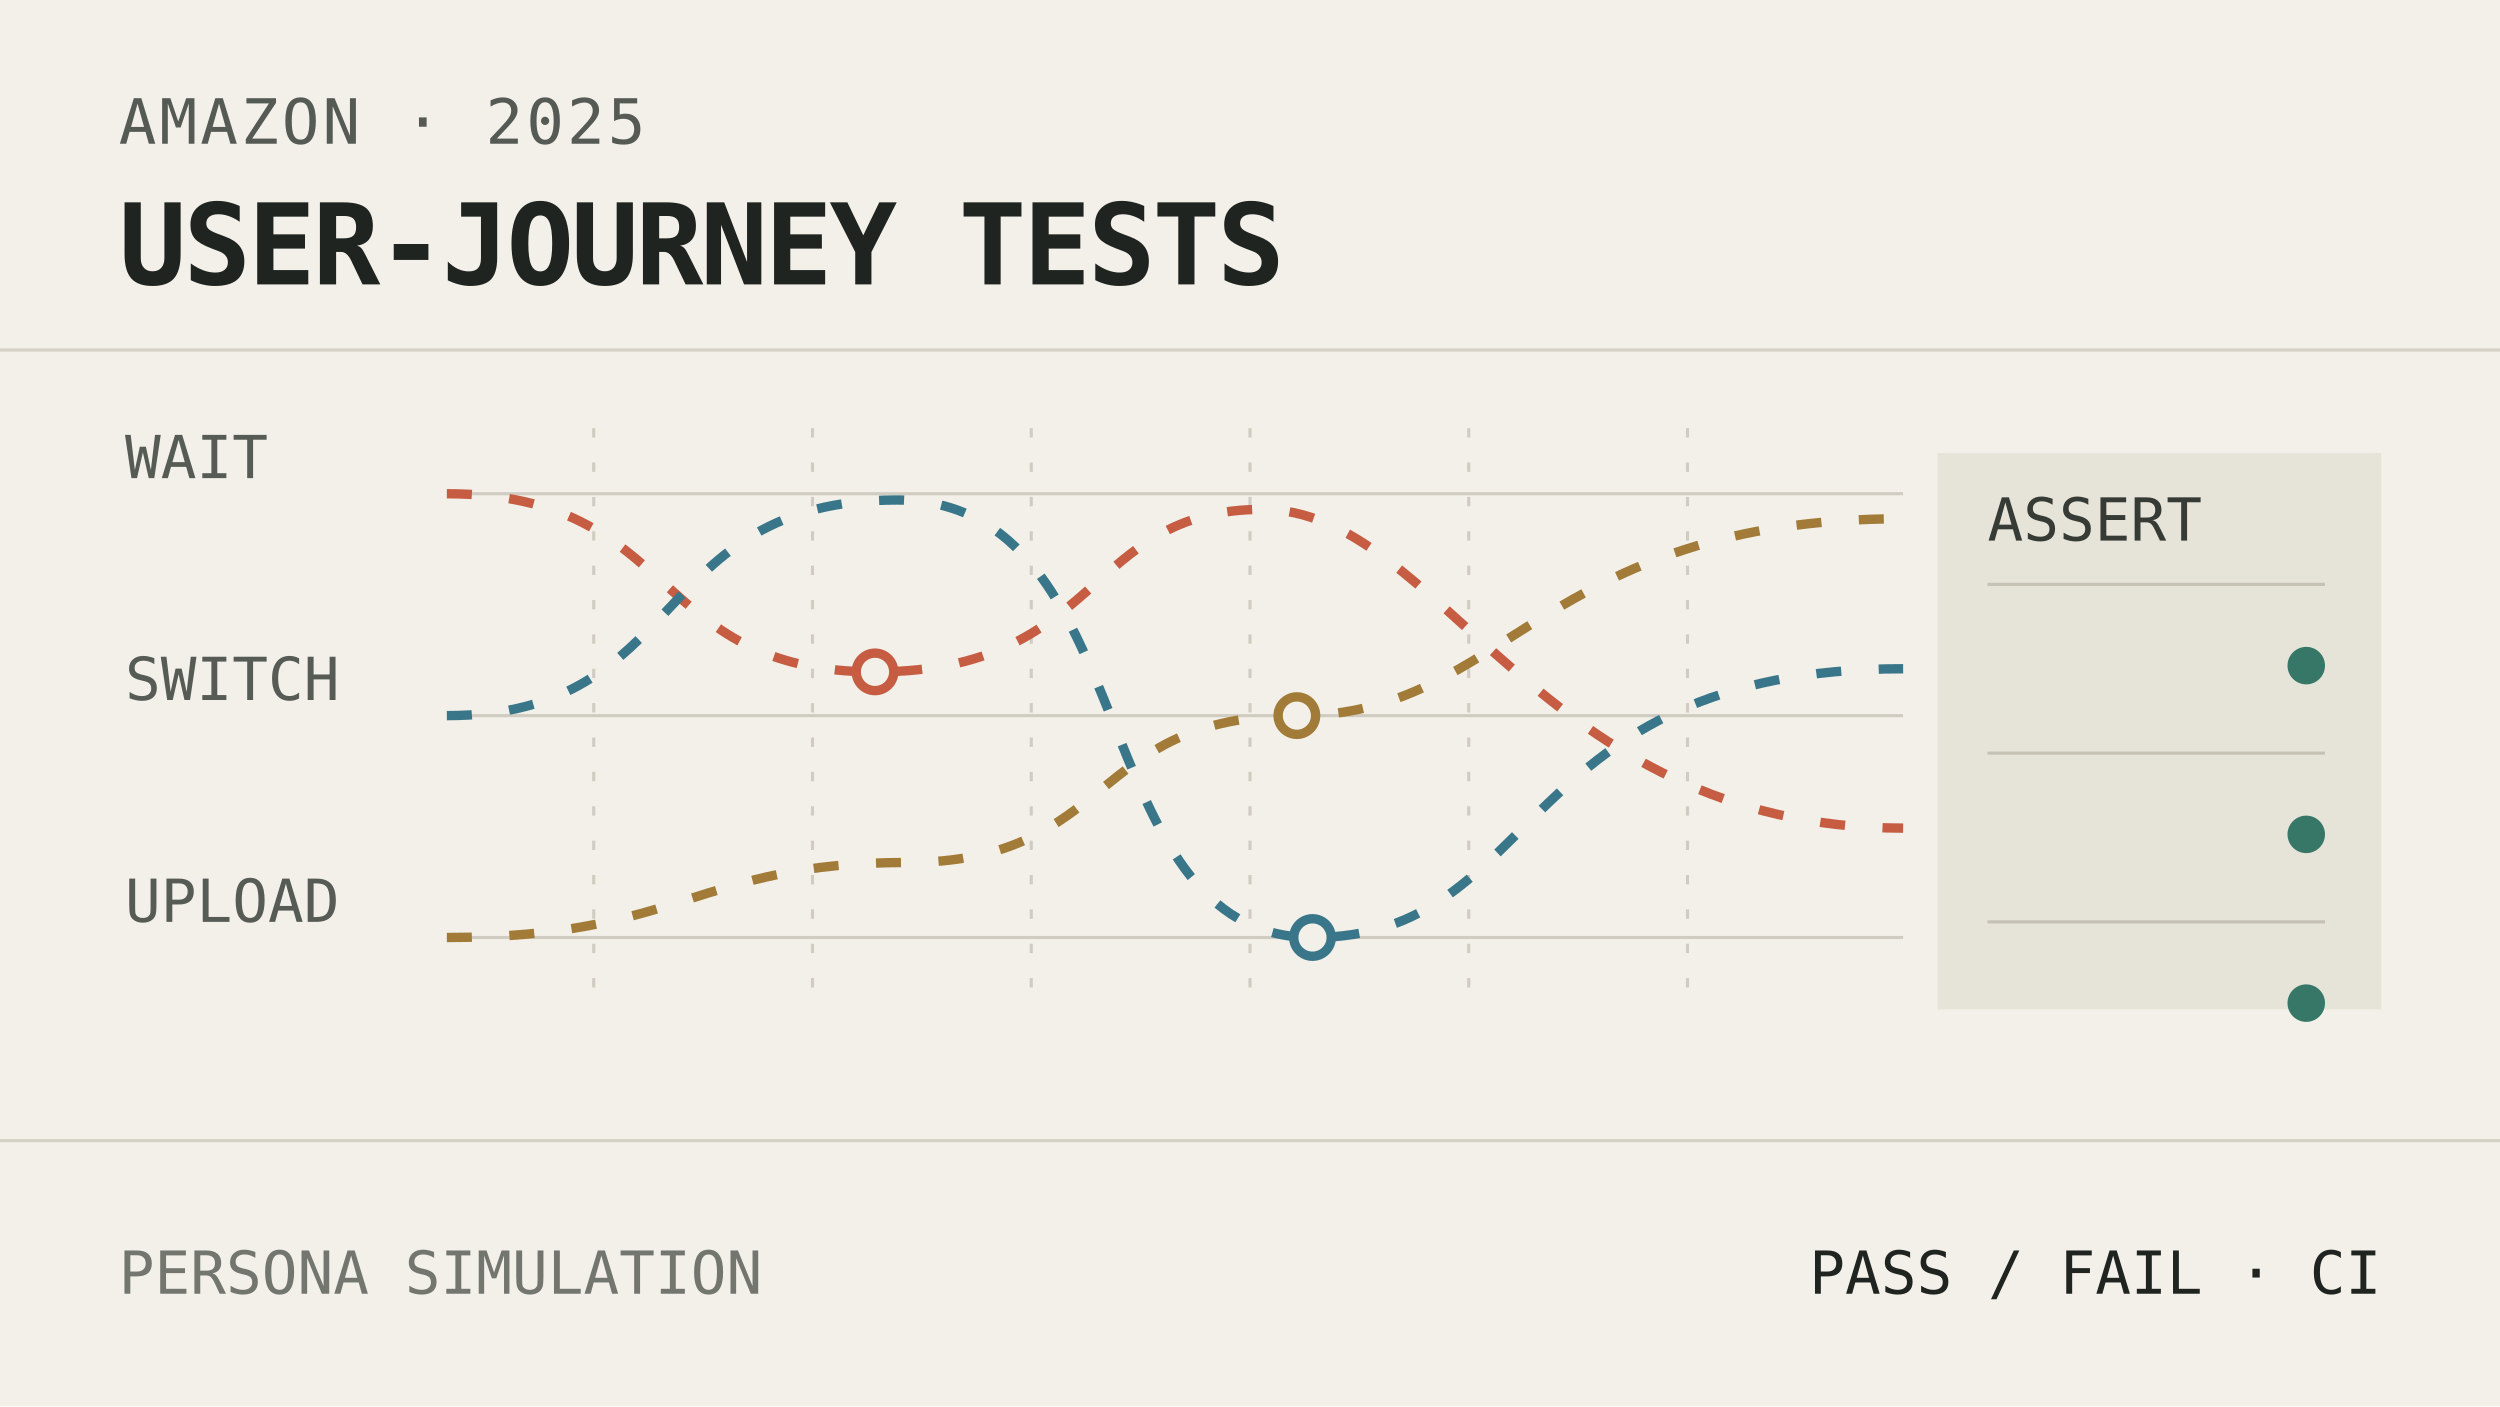
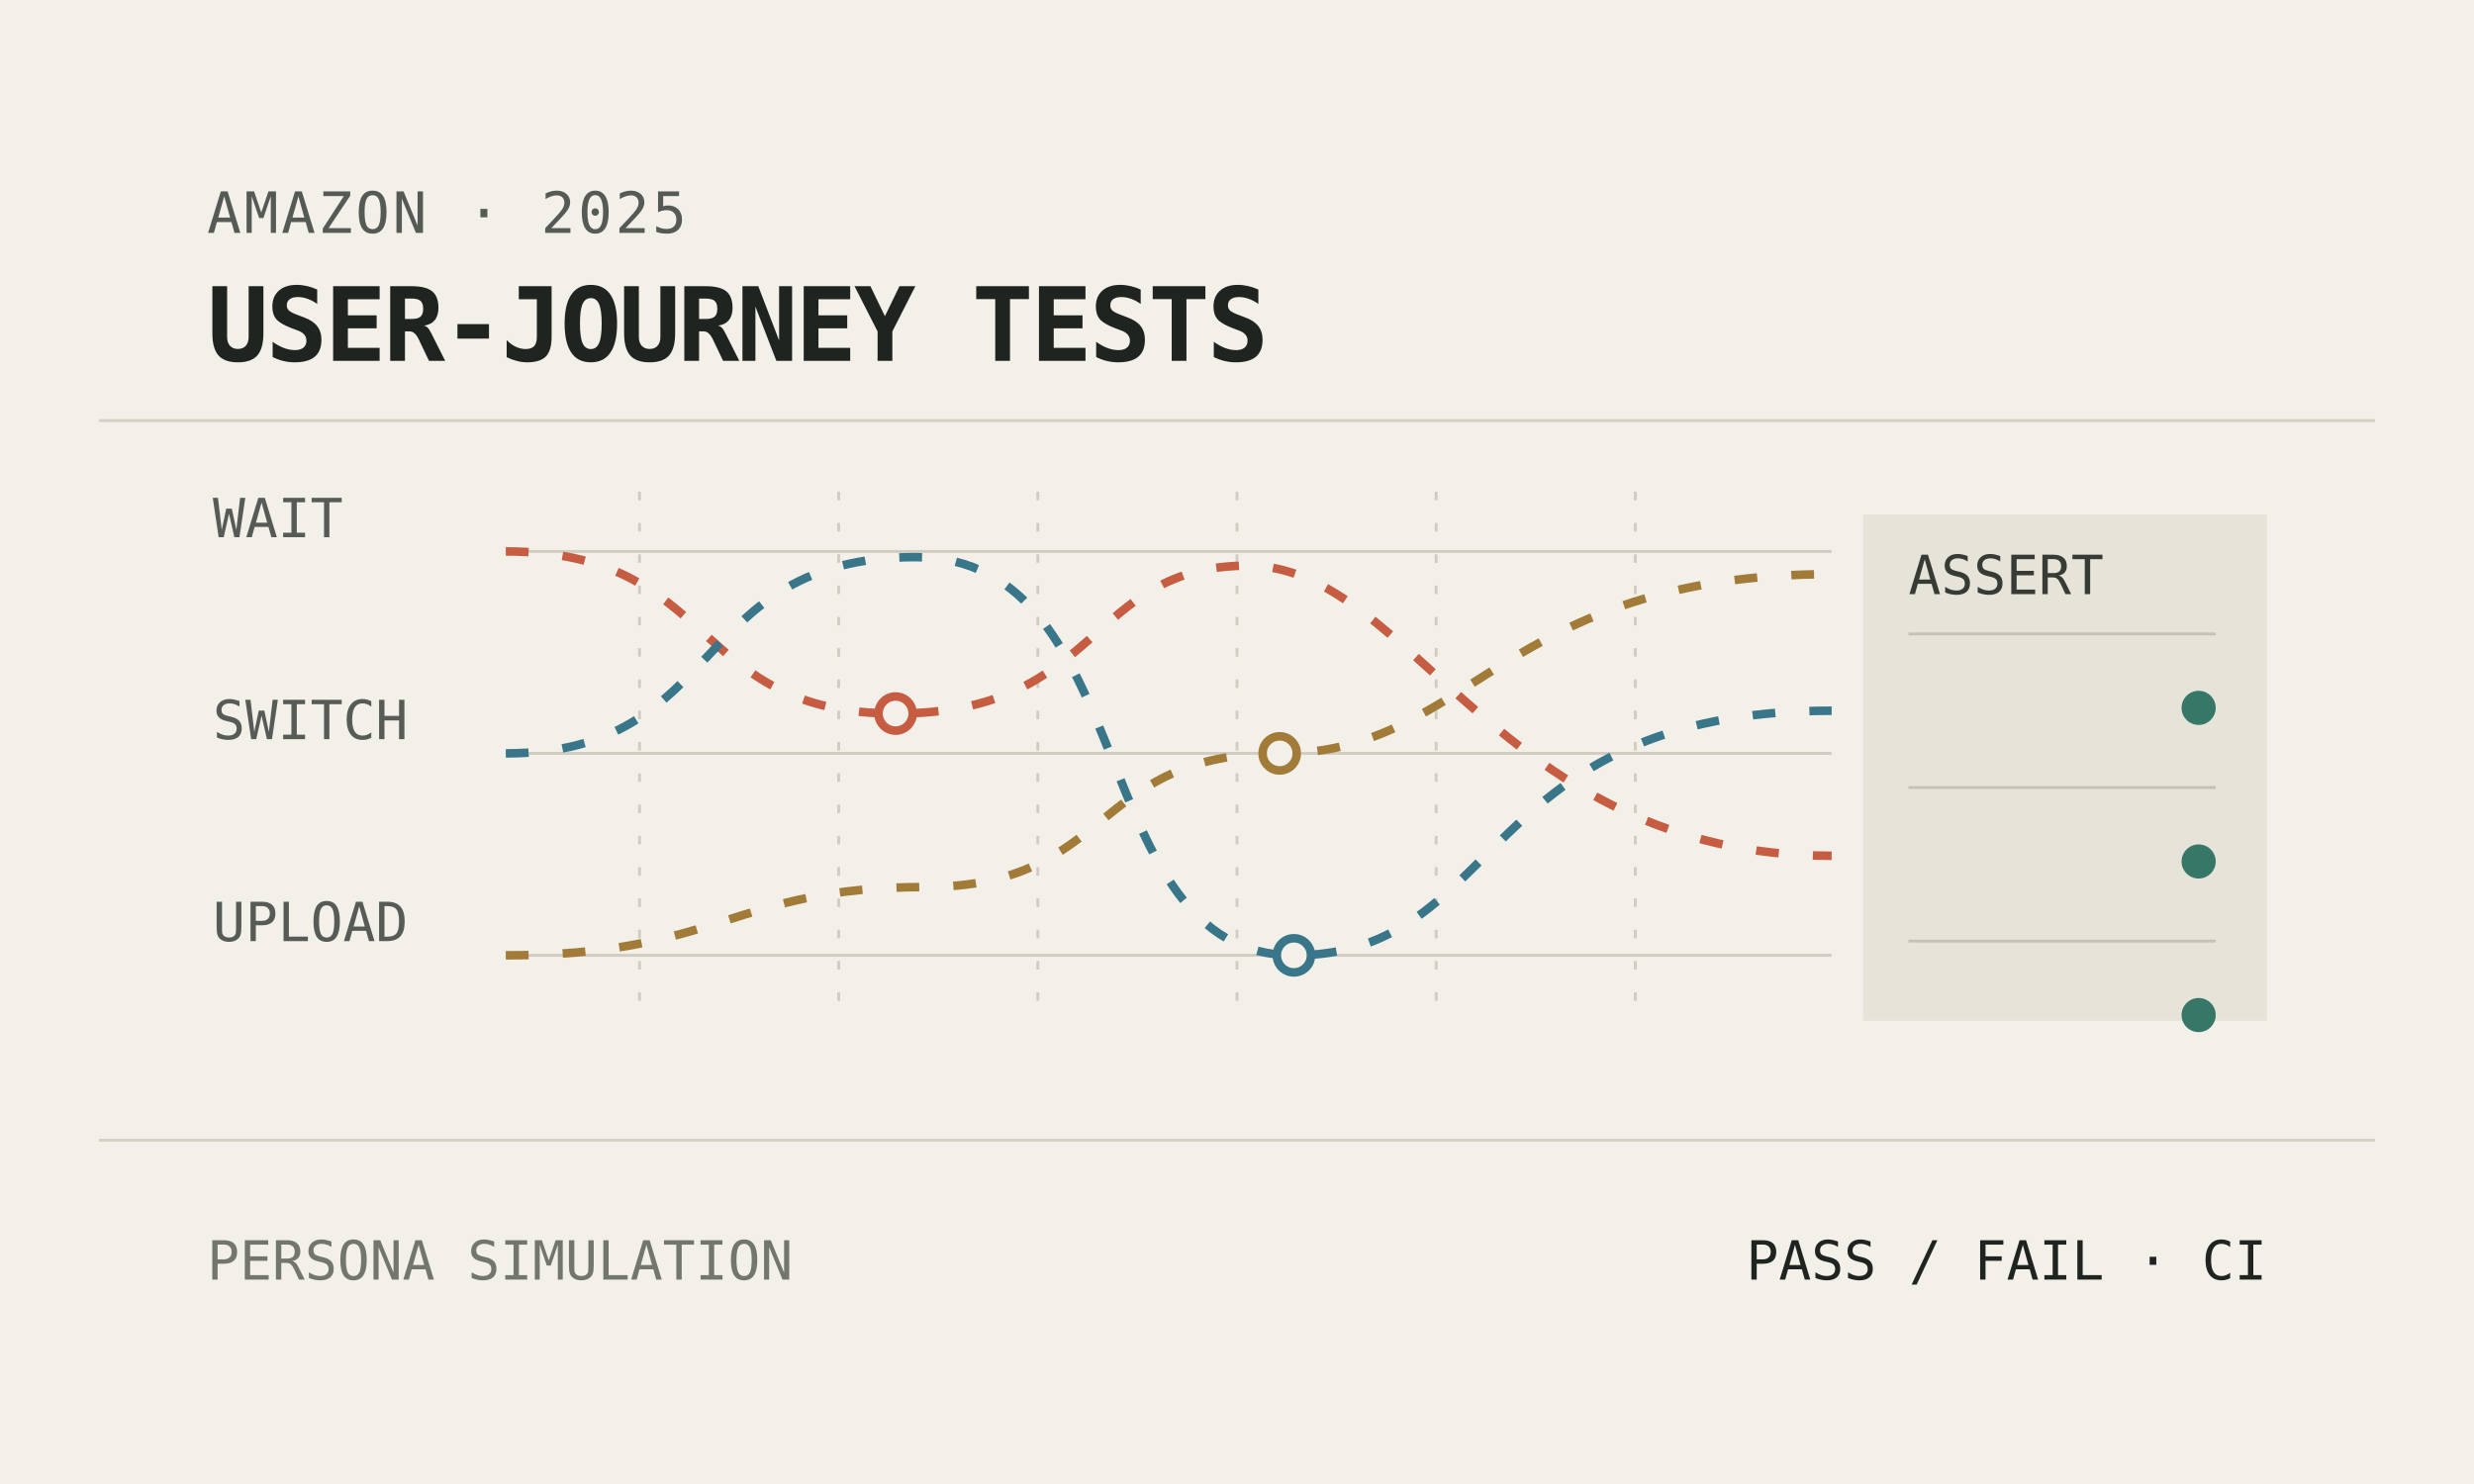
- <svg xmlns="http://www.w3.org/2000/svg" viewBox="0 0 800 450" role="img" aria-labelledby="t d">
+ <svg xmlns="http://www.w3.org/2000/svg" viewBox="0 0 800 480" role="img" aria-labelledby="t d">
  <style>text{font-family:ui-monospace,SFMono-Regular,Menlo,monospace}.trace{stroke-dasharray:8 12;animation:flow 4s linear infinite}.b{animation-delay:-1.3s}.c{animation-delay:-2.7s}@keyframes flow{to{stroke-dashoffset:-80}}@media(prefers-reduced-motion:reduce){*{animation:none!important}}</style>
-   <rect width="800" height="450" fill="#f2f0e9" />
-   <path d="M0 112H800M0 365H800" stroke="#d5d0c5" />
-   <text x="38" y="46" fill="#555a55" font-size="20" letter-spacing="1">AMAZON · 2025</text>
-   <text x="38" y="91" fill="#202421" font-size="36" font-weight="700" letter-spacing="-1">USER-JOURNEY TESTS</text>
-   <text x="40" y="153" fill="#565b55" font-size="19">WAIT</text>
-   <text x="40" y="224" fill="#565b55" font-size="19">SWITCH</text>
-   <text x="40" y="295" fill="#565b55" font-size="19">UPLOAD</text>
-   <g stroke="#d0ccc1" stroke-width="1">
-     <path d="M143 158H609M143 229H609M143 300H609" />
-     <path d="M190 137V321M260 137V321M330 137V321M400 137V321M470 137V321M540 137V321" stroke-dasharray="3 8" />
+   <rect width="800" height="480" fill="#f2f0e9" />
+   <g transform="translate(32 33) scale(0.92)">
+     <path d="M0 112H800M0 365H800" stroke="#d5d0c5" />
+     <text x="38" y="46" fill="#555a55" font-size="20" letter-spacing="1">AMAZON · 2025</text>
+     <text x="38" y="91" fill="#202421" font-size="36" font-weight="700" letter-spacing="-1">USER-JOURNEY TESTS</text>
+     <text x="40" y="153" fill="#565b55" font-size="19">WAIT</text>
+     <text x="40" y="224" fill="#565b55" font-size="19">SWITCH</text>
+     <text x="40" y="295" fill="#565b55" font-size="19">UPLOAD</text>
+     <g stroke="#d0ccc1" stroke-width="1">
+       <path d="M143 158H609M143 229H609M143 300H609" />
+       <path d="M190 137V321M260 137V321M330 137V321M400 137V321M470 137V321M540 137V321" stroke-dasharray="3 8" />
+     </g>
+     <g fill="none" stroke-width="3">
+       <path class="trace" d="M143 158C218 158 207 215 280 215S347 163 404 163 492 265 609 265" stroke="#c65c42" />
+       <path class="trace b" d="M143 229C221 229 207 160 287 160S346 300 420 300 484 214 609 214" stroke="#39768a" />
+       <path class="trace c" d="M143 300C218 300 223 276 290 276S348 229 415 229 493 166 609 166" stroke="#a17b37" />
+     </g>
+     <g fill="#f2f0e9" stroke-width="3">
+       <circle cx="280" cy="215" r="6" stroke="#c65c42" />
+       <circle cx="420" cy="300" r="6" stroke="#39768a" />
+       <circle cx="415" cy="229" r="6" stroke="#a17b37" />
+     </g>
+     <rect x="620" y="145" width="142" height="178" fill="#e6e3d9" />
+     <text x="636" y="173" fill="#363b36" font-size="19">ASSERT</text>
+     <path d="M636 187H744M636 241H744M636 295H744" stroke="#c5c1b5" />
+     <g fill="#367767">
+       <circle cx="738" cy="213" r="6" />
+       <circle cx="738" cy="267" r="6" />
+       <circle cx="738" cy="321" r="6" />
+     </g>
+     <text x="38" y="414" fill="#73766f" font-size="19">PERSONA SIMULATION</text>
+     <text x="762" y="414" text-anchor="end" fill="#202421" font-size="19">PASS / FAIL · CI</text>
  </g>
-   <g fill="none" stroke-width="3">
-     <path class="trace" d="M143 158C218 158 207 215 280 215S347 163 404 163 492 265 609 265" stroke="#c65c42" />
-     <path class="trace b" d="M143 229C221 229 207 160 287 160S346 300 420 300 484 214 609 214" stroke="#39768a" />
-     <path class="trace c" d="M143 300C218 300 223 276 290 276S348 229 415 229 493 166 609 166" stroke="#a17b37" />
-   </g>
-   <g fill="#f2f0e9" stroke-width="3">
-     <circle cx="280" cy="215" r="6" stroke="#c65c42" />
-     <circle cx="420" cy="300" r="6" stroke="#39768a" />
-     <circle cx="415" cy="229" r="6" stroke="#a17b37" />
-   </g>
-   <rect x="620" y="145" width="142" height="178" fill="#e6e3d9" />
-   <text x="636" y="173" fill="#363b36" font-size="19">ASSERT</text>
-   <path d="M636 187H744M636 241H744M636 295H744" stroke="#c5c1b5" />
-   <g fill="#367767">
-     <circle cx="738" cy="213" r="6" />
-     <circle cx="738" cy="267" r="6" />
-     <circle cx="738" cy="321" r="6" />
-   </g>
-   <text x="38" y="414" fill="#73766f" font-size="19">PERSONA SIMULATION</text>
-   <text x="762" y="414" text-anchor="end" fill="#202421" font-size="19">PASS / FAIL · CI</text>
</svg>
